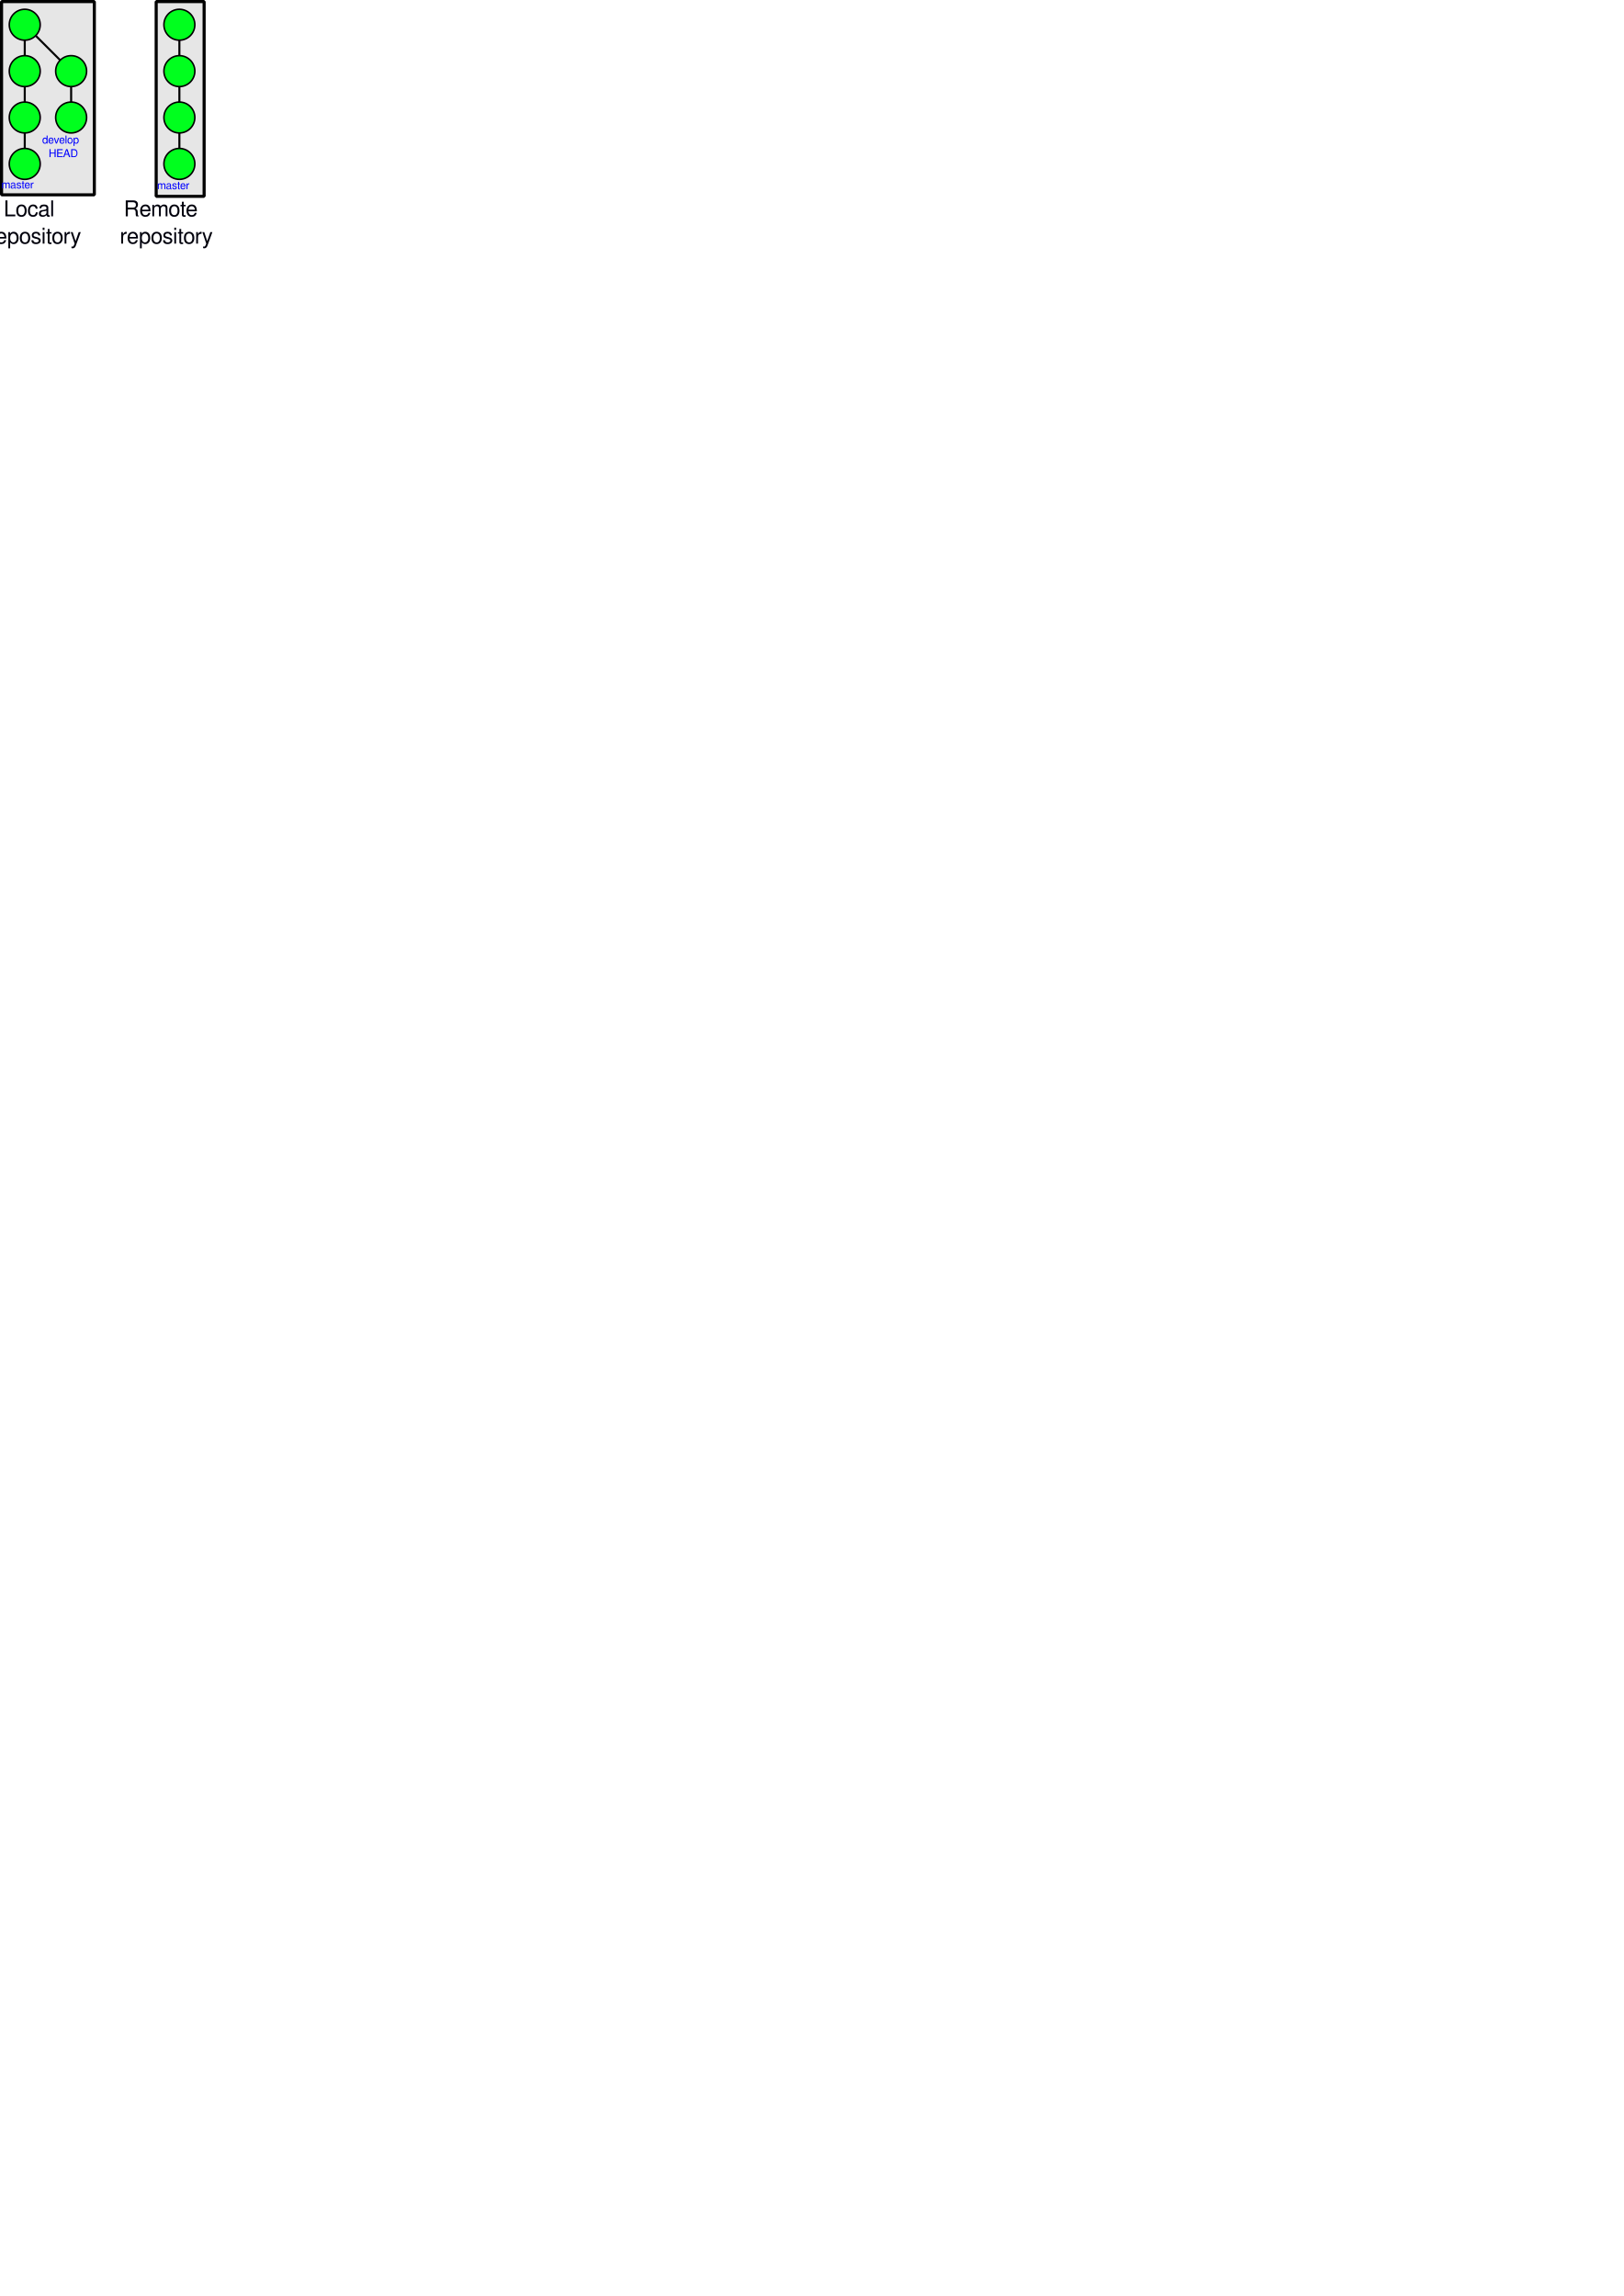
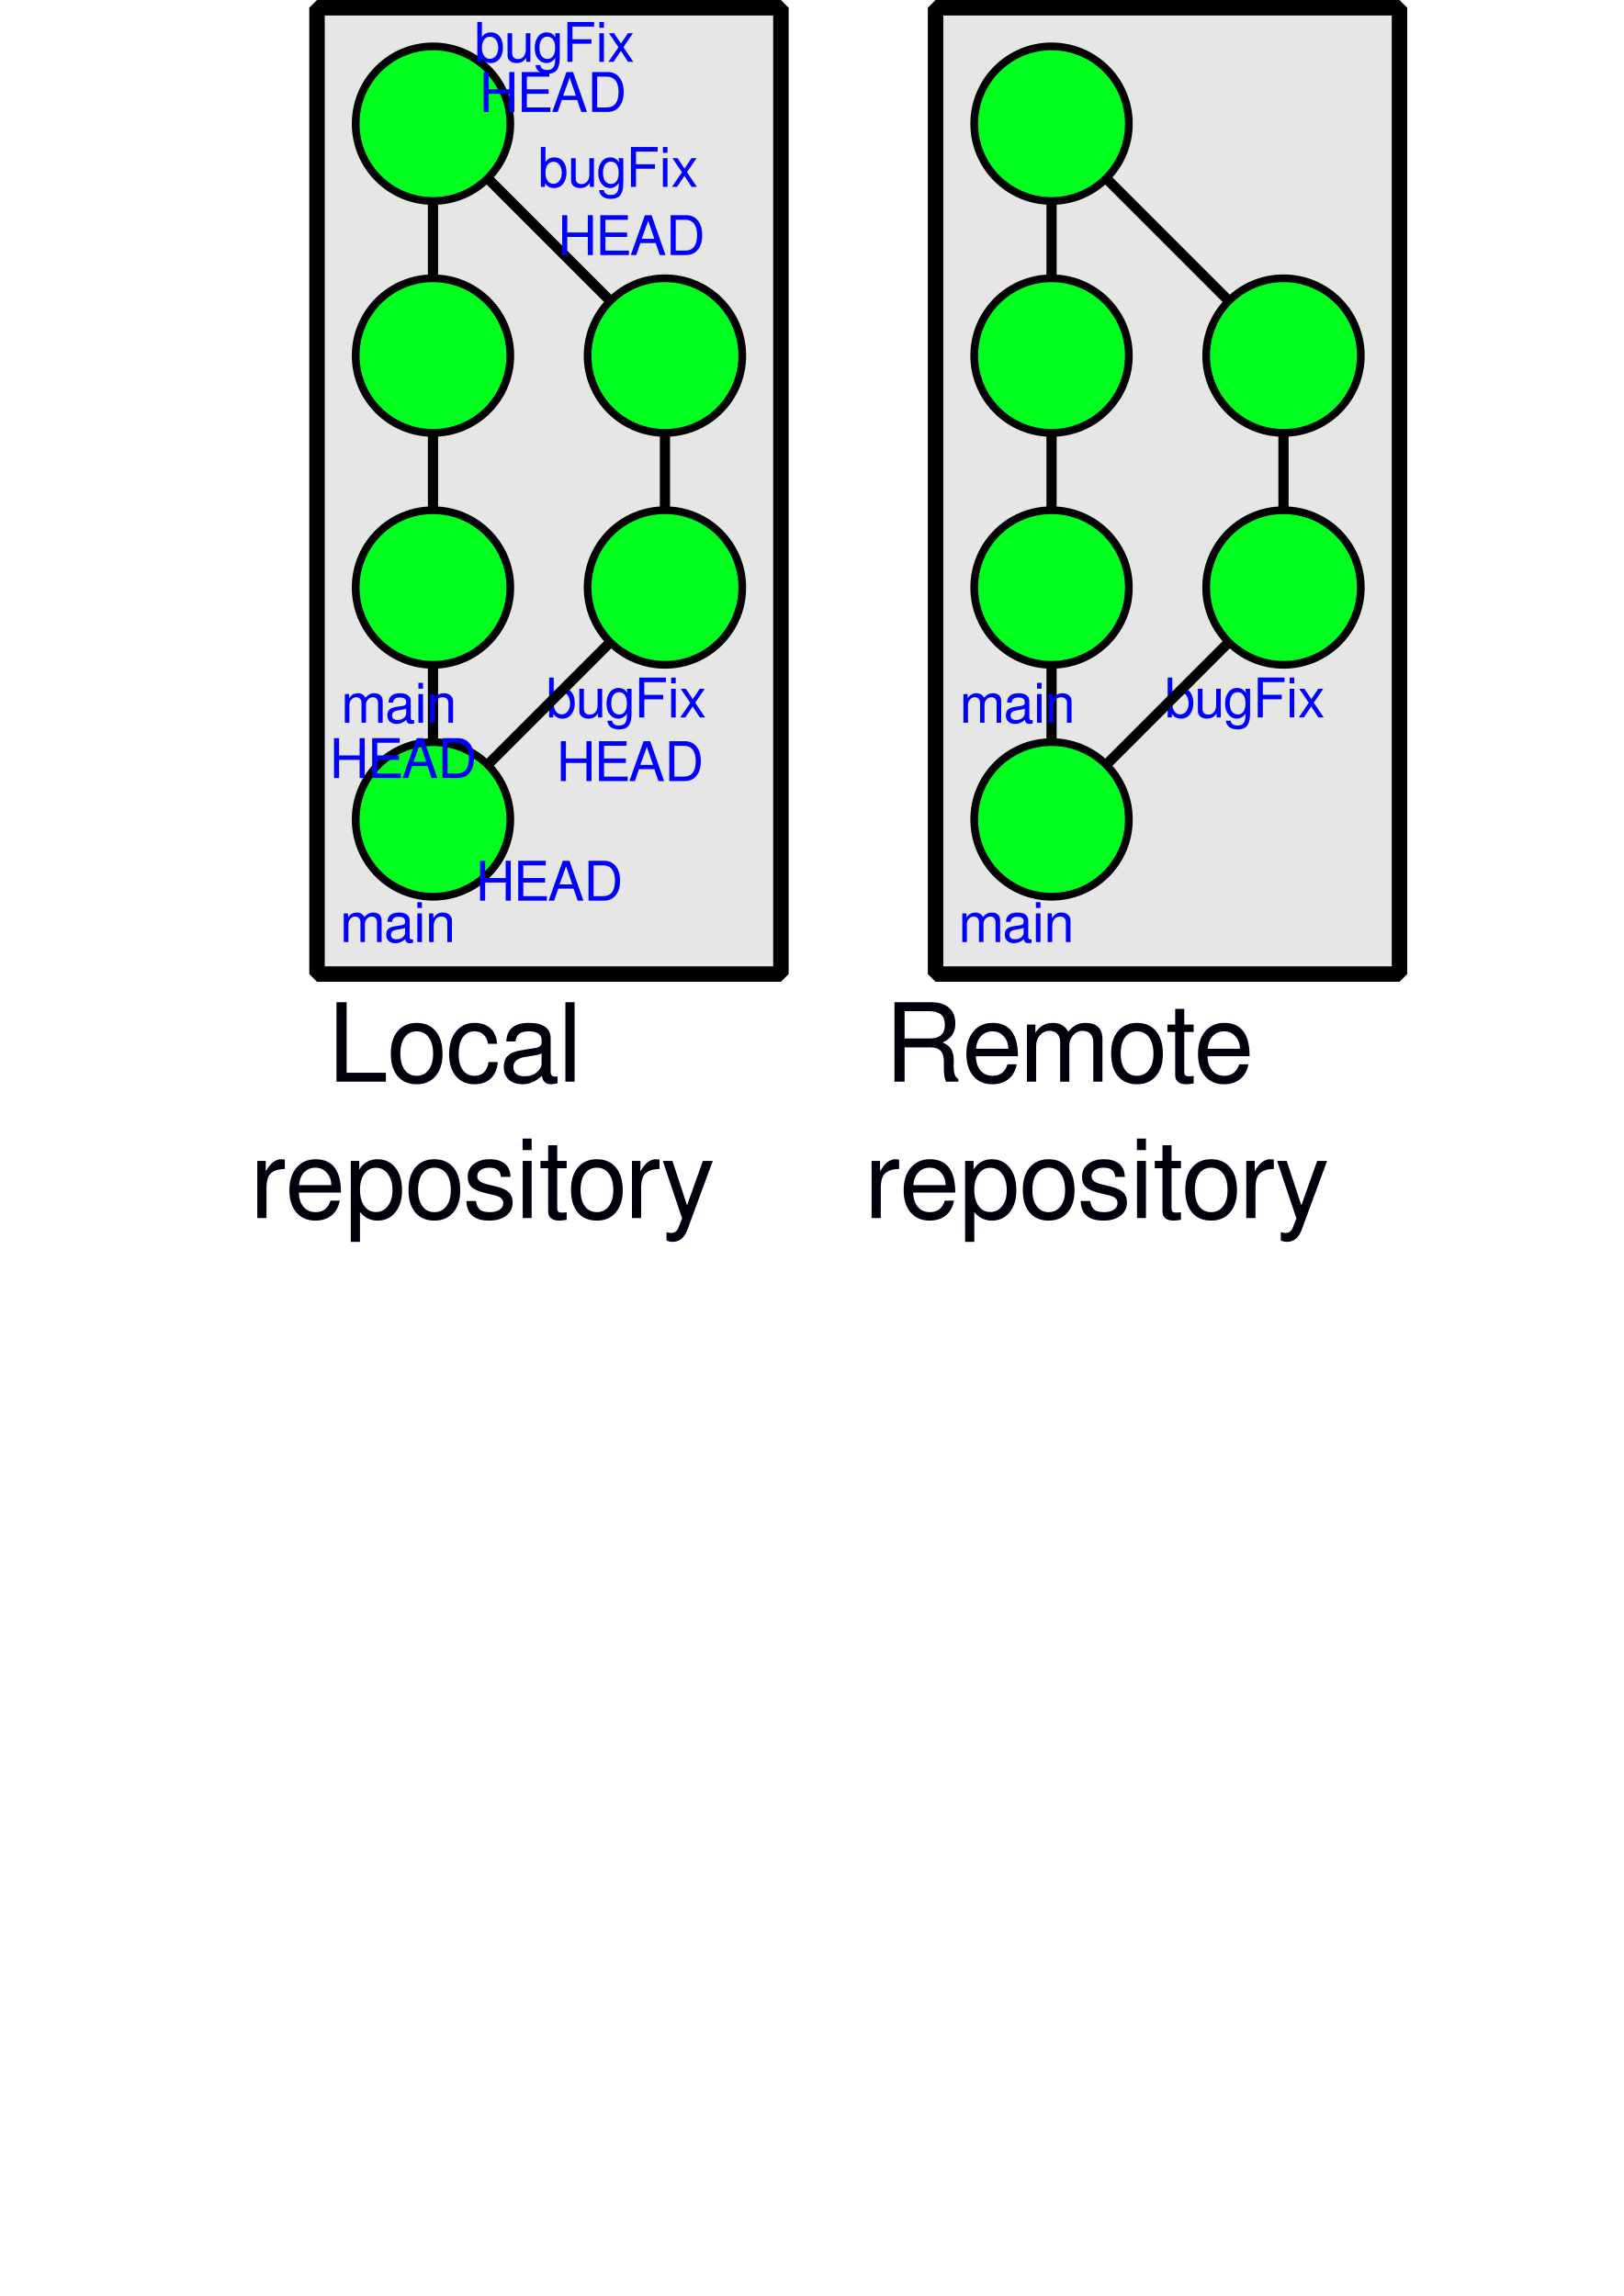
<svg xmlns="http://www.w3.org/2000/svg" width="210mm" height="297mm" viewBox="0 0 210 297" version="1.1" id="svg5">
  <defs id="defs2" />
  <g id="layer1">
-     <rect style="fill:#e6e6e6;fill-opacity:1;stroke:#000000;stroke-width:0.4;stroke-linecap:square;stroke-miterlimit:0;stroke-dasharray:none;stroke-dashoffset:0.189;stroke-opacity:1" id="rect1170" width="12" height="25" x="0.2" y="0.2" />
-     <rect style="fill:#e6e6e6;fill-opacity:1;stroke:#000000;stroke-width:0.4;stroke-linecap:square;stroke-miterlimit:0;stroke-dasharray:none;stroke-dashoffset:0.189;stroke-opacity:1" id="rect2109" width="6.2" height="25.2" x="20.2" y="0.2" />
-     <circle style="fill:#00ff1e;fill-opacity:1;stroke-width:0.2;stroke-linecap:square;stroke-miterlimit:0;stroke-dashoffset:0.189;stroke:#000000;stroke-opacity:1;stroke-dasharray:none" id="path234" cx="3.2" cy="3.2" r="2" />
-     <circle style="fill:#00ff1e;fill-opacity:1;stroke-width:0.2;stroke-linecap:square;stroke-miterlimit:0;stroke-dashoffset:0.189;stroke:#000000;stroke-opacity:1;stroke-dasharray:none" id="path931" cx="3.2" cy="9.2" r="2" />
-     <circle style="fill:#00ff1e;fill-opacity:1;stroke-width:0.2;stroke-linecap:square;stroke-miterlimit:0;stroke-dashoffset:0.189;stroke:#000000;stroke-opacity:1;stroke-dasharray:none" id="path933" cx="3.2" cy="15.2" r="2" />
-     <circle style="fill:#00ff1e;fill-opacity:1;stroke-width:0.2;stroke-linecap:square;stroke-miterlimit:0;stroke-dashoffset:0.189;stroke:#000000;stroke-opacity:1;stroke-dasharray:none" id="path935" cx="3.2" cy="21.2" r="2" />
-     <circle style="fill:#00ff1e;fill-opacity:1;stroke-width:0.2;stroke-linecap:square;stroke-miterlimit:0;stroke-dashoffset:0.189;stroke:#000000;stroke-opacity:1;stroke-dasharray:none" id="path234-2" cx="23.2" cy="3.2" r="2" />
-     <circle style="fill:#00ff1e;fill-opacity:1;stroke-width:0.2;stroke-linecap:square;stroke-miterlimit:0;stroke-dashoffset:0.189;stroke:#000000;stroke-opacity:1;stroke-dasharray:none" id="path931-9" cx="23.2" cy="9.2" r="2" />
-     <circle style="fill:#00ff1e;fill-opacity:1;stroke-width:0.2;stroke-linecap:square;stroke-miterlimit:0;stroke-dashoffset:0.189;stroke:#000000;stroke-opacity:1;stroke-dasharray:none" id="path933-1" cx="23.2" cy="15.2" r="2" />
-     <circle style="fill:#00ff1e;fill-opacity:1;stroke-width:0.2;stroke-linecap:square;stroke-miterlimit:0;stroke-dashoffset:0.189;stroke:#000000;stroke-opacity:1;stroke-dasharray:none" id="path935-2" cx="23.2" cy="21.2" r="2" />
-     <circle style="fill:#00ff1e;fill-opacity:1;stroke-width:0.2;stroke-linecap:square;stroke-miterlimit:0;stroke-dashoffset:0.189;stroke:#000000;stroke-opacity:1;stroke-dasharray:none" id="path1114" cx="9.2" cy="15.2" r="2" />
-     <circle style="fill:#00ff1e;fill-opacity:1;stroke-width:0.2;stroke-linecap:square;stroke-miterlimit:0;stroke-dashoffset:0.189;stroke:#000000;stroke-opacity:1;stroke-dasharray:none" id="path1110" cx="9.2" cy="9.2" r="2" />
-     <path style="display:inline;fill:none;fill-rule:evenodd;stroke:#000000;stroke-width:0.265px;stroke-linecap:butt;stroke-linejoin:miter;stroke-opacity:1" d="M 3.2,5.2 V 7.2" id="path982" />
-     <path style="display:inline;fill:none;fill-rule:evenodd;stroke:#000000;stroke-width:0.265px;stroke-linecap:butt;stroke-linejoin:miter;stroke-opacity:1" d="m 3.2,17.2 v 2" id="path984" />
-     <path style="display:inline;fill:none;fill-rule:evenodd;stroke:#000000;stroke-width:0.265px;stroke-linecap:butt;stroke-linejoin:miter;stroke-opacity:1" d="m 3.2,11.2 v 2" id="path986" />
-     <path style="display:inline;fill:none;fill-rule:evenodd;stroke:#000000;stroke-width:0.265px;stroke-linecap:butt;stroke-linejoin:miter;stroke-opacity:1" d="M 23.2,5.2 V 7.2" id="path982-7" />
-     <path style="display:inline;fill:none;fill-rule:evenodd;stroke:#000000;stroke-width:0.265px;stroke-linecap:butt;stroke-linejoin:miter;stroke-opacity:1" d="m 23.2,17.2 v 2" id="path984-0" />
-     <path style="display:inline;fill:none;fill-rule:evenodd;stroke:#000000;stroke-width:0.265px;stroke-linecap:butt;stroke-linejoin:miter;stroke-opacity:1" d="m 23.2,11.2 v 2" id="path986-9" />
-     <path style="fill:none;fill-rule:evenodd;stroke:#000000;stroke-width:0.265px;stroke-linecap:butt;stroke-linejoin:miter;stroke-opacity:1" d="M 4.614,4.614 7.786,7.786" id="path1112" />
-     <path style="fill:none;fill-rule:evenodd;stroke:#000000;stroke-width:0.265px;stroke-linecap:butt;stroke-linejoin:miter;stroke-opacity:1" d="m 9.2,11.2 v 2" id="path1116" />
-     <text xml:space="preserve" style="font-size:2.822px;font-family:FreeSans;-inkscape-font-specification:FreeSans;text-align:center;text-anchor:middle;fill:#00000c;fill-opacity:1;stroke:none;stroke-width:0.2;stroke-linecap:square;stroke-miterlimit:0;stroke-dasharray:none;stroke-dashoffset:0.189;stroke-opacity:1" x="6.239" y="27.985" id="text2474">
-       <tspan id="tspan2472" style="font-size:2.822px;fill:#00000c;fill-opacity:1;stroke-width:0.2" x="6.239" y="27.985">Local</tspan>
-       <tspan style="font-size:2.822px;fill:#00000c;fill-opacity:1;stroke-width:0.2" x="6.239" y="31.513" id="tspan3033">repository</tspan>
+     <rect style="fill:#e6e6e6;fill-opacity:1;stroke:#000000;stroke-width:2;stroke-linecap:square;stroke-miterlimit:0;stroke-dasharray:none;stroke-dashoffset:0.189;stroke-opacity:1" id="rect1170" width="59.999" height="124.999" x="41" y="1" />
+     <ellipse style="fill:#00ff1e;fill-opacity:1;stroke:#000000;stroke-width:1;stroke-linecap:square;stroke-miterlimit:0;stroke-dasharray:none;stroke-dashoffset:0.189;stroke-opacity:1" id="path234" cx="56" cy="16" rx="10" ry="10" />
+     <ellipse style="fill:#00ff1e;fill-opacity:1;stroke:#000000;stroke-width:1;stroke-linecap:square;stroke-miterlimit:0;stroke-dasharray:none;stroke-dashoffset:0.189;stroke-opacity:1" id="path931" cx="56" cy="45.999" rx="10" ry="10" />
+     <ellipse style="fill:#00ff1e;fill-opacity:1;stroke:#000000;stroke-width:1;stroke-linecap:square;stroke-miterlimit:0;stroke-dasharray:none;stroke-dashoffset:0.189;stroke-opacity:1" id="path933" cx="56" cy="75.999" rx="10" ry="10" />
+     <ellipse style="fill:#00ff1e;fill-opacity:1;stroke:#000000;stroke-width:1;stroke-linecap:square;stroke-miterlimit:0;stroke-dasharray:none;stroke-dashoffset:0.189;stroke-opacity:1" id="path935" cx="56" cy="105.999" rx="10" ry="10" />
+     <ellipse style="fill:#00ff1e;fill-opacity:1;stroke:#000000;stroke-width:1;stroke-linecap:square;stroke-miterlimit:0;stroke-dasharray:none;stroke-dashoffset:0.189;stroke-opacity:1" id="path1114" cx="86" cy="75.999" rx="10" ry="10" />
+     <ellipse style="fill:#00ff1e;fill-opacity:1;stroke:#000000;stroke-width:1;stroke-linecap:square;stroke-miterlimit:0;stroke-dasharray:none;stroke-dashoffset:0.189;stroke-opacity:1" id="path1110" cx="86" cy="45.999" rx="10" ry="10" />
+     <path style="display:inline;fill:none;fill-rule:evenodd;stroke:#000000;stroke-width:1.323px;stroke-linecap:butt;stroke-linejoin:miter;stroke-opacity:1" d="m 56,26 v 10" id="path982" />
+     <path style="display:inline;fill:none;fill-rule:evenodd;stroke:#000000;stroke-width:1.323px;stroke-linecap:butt;stroke-linejoin:miter;stroke-opacity:1" d="m 56,85.999 v 10" id="path984" />
+     <path style="display:inline;fill:none;fill-rule:evenodd;stroke:#000000;stroke-width:1.323px;stroke-linecap:butt;stroke-linejoin:miter;stroke-opacity:1" d="m 56,55.999 0,10" id="path986" />
+     <path style="fill:none;fill-rule:evenodd;stroke:#000000;stroke-width:1.323px;stroke-linecap:butt;stroke-linejoin:miter;stroke-opacity:1" d="M 63.071,23.071 78.929,38.928" id="path1112" />
+     <path style="fill:none;fill-rule:evenodd;stroke:#000000;stroke-width:1.323px;stroke-linecap:butt;stroke-linejoin:miter;stroke-opacity:1" d="m 86,55.999 v 10" id="path1116" />
+     <text xml:space="preserve" style="font-size:14.111px;font-family:FreeSans;-inkscape-font-specification:FreeSans;text-align:center;text-anchor:middle;fill:#00000c;fill-opacity:1;stroke:none;stroke-width:1;stroke-linecap:square;stroke-miterlimit:0;stroke-dasharray:none;stroke-dashoffset:0.189;stroke-opacity:1" x="71.195" y="139.925" id="text2474">
+       <tspan id="tspan2472" style="font-size:14.111px;fill:#00000c;fill-opacity:1;stroke-width:1" x="71.195" y="139.925">Local</tspan>
+       <tspan style="font-size:14.111px;fill:#00000c;fill-opacity:1;stroke-width:1" x="71.195" y="157.564" id="tspan3033">repository</tspan>
    </text>
-     <text xml:space="preserve" style="font-size:2.822px;font-family:FreeSans;-inkscape-font-specification:FreeSans;text-align:center;text-anchor:middle;fill:#00000c;fill-opacity:1;stroke:none;stroke-width:0.2;stroke-linecap:square;stroke-miterlimit:0;stroke-dasharray:none;stroke-dashoffset:0.189;stroke-opacity:1" x="23.262" y="27.985" id="text2478">
-       <tspan id="tspan2476" style="font-size:2.822px;fill:#00000c;fill-opacity:1;stroke-width:0.2" x="23.262" y="27.985">Remote</tspan>
-       <tspan style="font-size:2.822px;fill:#00000c;fill-opacity:1;stroke-width:0.2" x="23.262" y="31.513" id="tspan3035">repository</tspan>
+     <text xml:space="preserve" style="font-size:14.111px;font-family:FreeSans;-inkscape-font-specification:FreeSans;text-align:center;text-anchor:middle;fill:#00000c;fill-opacity:1;stroke:none;stroke-width:1;stroke-linecap:square;stroke-miterlimit:0;stroke-dasharray:none;stroke-dashoffset:0.189;stroke-opacity:1" x="150.647" y="139.925" id="text2478">
+       <tspan id="tspan2476" style="font-size:14.111px;fill:#00000c;fill-opacity:1;stroke-width:1" x="150.647" y="139.925">Remote</tspan>
+       <tspan style="font-size:14.111px;fill:#00000c;fill-opacity:1;stroke-width:1" x="150.647" y="157.564" id="tspan3035">repository</tspan>
    </text>
-     <text xml:space="preserve" style="font-size:1.411px;font-family:FreeSans;-inkscape-font-specification:FreeSans;text-align:center;text-anchor:middle;fill:#0000ff;fill-opacity:1;stroke:none;stroke-width:0.2;stroke-linecap:square;stroke-miterlimit:0;stroke-dasharray:none;stroke-dashoffset:0.189;stroke-opacity:1" x="3.172" y="24.371" id="text2606">
-       <tspan id="tspan2604" style="font-size:1.411px;stroke-width:0.2;fill:#0000ff;fill-opacity:1" x="3.172" y="24.371">master</tspan>
+     <text xml:space="preserve" style="font-size:7.055px;font-family:FreeSans;-inkscape-font-specification:FreeSans;text-align:center;text-anchor:middle;fill:#0000ff;fill-opacity:1;stroke:none;stroke-width:1;stroke-linecap:square;stroke-miterlimit:0;stroke-dasharray:none;stroke-dashoffset:0.189;stroke-opacity:1" x="55.859" y="121.853" id="text2606">
+       <tspan id="tspan2604" style="font-size:7.055px;fill:#0000ff;fill-opacity:1;stroke-width:1" x="55.859" y="121.853">main</tspan>
    </text>
-     <text xml:space="preserve" style="font-size:1.411px;font-family:FreeSans;-inkscape-font-specification:FreeSans;text-align:center;text-anchor:middle;fill:#0000ff;fill-opacity:1;stroke:none;stroke-width:0.2;stroke-linecap:square;stroke-miterlimit:0;stroke-dasharray:none;stroke-dashoffset:0.189;stroke-opacity:1" x="23.304" y="24.47" id="text2610">
-       <tspan id="tspan2608" style="stroke-width:0.2;fill:#0000ff;fill-opacity:1" x="23.304" y="24.47">master</tspan>
+     <text xml:space="preserve" style="font-size:7.055px;font-family:FreeSans;-inkscape-font-specification:FreeSans;text-align:center;text-anchor:middle;fill:#0000ff;fill-opacity:1;stroke:none;stroke-width:1;stroke-linecap:square;stroke-miterlimit:0;stroke-dasharray:none;stroke-dashoffset:0.189;stroke-opacity:1" x="85.338" y="92.802" id="text2614">
+       <tspan style="fill:#0000ff;fill-opacity:1;stroke-width:1" x="85.338" y="92.802" id="tspan2616">bugFix</tspan>
    </text>
-     <text xml:space="preserve" style="font-size:1.411px;font-family:FreeSans;-inkscape-font-specification:FreeSans;text-align:center;text-anchor:middle;fill:#0000ff;fill-opacity:1;stroke:none;stroke-width:0.2;stroke-linecap:square;stroke-miterlimit:0;stroke-dasharray:none;stroke-dashoffset:0.189;stroke-opacity:1" x="9.068" y="18.561" id="text2614">
-       <tspan id="tspan2612" style="stroke-width:0.2;fill:#0000ff;fill-opacity:1" x="9.068" y="18.561">develop</tspan>
-       <tspan style="stroke-width:0.2;fill:#0000ff;fill-opacity:1" x="9.068" y="20.324" id="tspan2616">HEAD</tspan>
+     <text xml:space="preserve" style="font-size:7.056px;font-family:FreeSans;-inkscape-font-specification:FreeSans;text-align:center;text-anchor:middle;fill:#00000c;fill-opacity:1;stroke:none;stroke-width:0.2;stroke-linecap:square;stroke-miterlimit:0;stroke-dasharray:none;stroke-dashoffset:0.189;stroke-opacity:1" x="86.035" y="24.172" id="text3293">
+       <tspan id="tspan3291" style="font-size:7.056px;fill:#0000ff;fill-opacity:1;stroke-width:0.2" x="86.035" y="24.172">bugFix</tspan>
+       <tspan style="font-size:7.056px;fill:#0000ff;fill-opacity:1;stroke-width:0.2" x="86.035" y="32.992" id="tspan3384">HEAD</tspan>
+     </text>
+     <rect style="fill:#e6e6e6;fill-opacity:1;stroke:#000000;stroke-width:2;stroke-linecap:square;stroke-miterlimit:0;stroke-dasharray:none;stroke-dashoffset:0.189;stroke-opacity:1" id="rect1170-2" width="59.999" height="124.999" x="121" y="1" />
+     <ellipse style="fill:#00ff1e;fill-opacity:1;stroke:#000000;stroke-width:1;stroke-linecap:square;stroke-miterlimit:0;stroke-dasharray:none;stroke-dashoffset:0.189;stroke-opacity:1" id="path234-6" cx="136" cy="16" rx="10" ry="10" />
+     <ellipse style="fill:#00ff1e;fill-opacity:1;stroke:#000000;stroke-width:1;stroke-linecap:square;stroke-miterlimit:0;stroke-dasharray:none;stroke-dashoffset:0.189;stroke-opacity:1" id="path931-1" cx="136" cy="45.999" rx="10" ry="10" />
+     <ellipse style="fill:#00ff1e;fill-opacity:1;stroke:#000000;stroke-width:1;stroke-linecap:square;stroke-miterlimit:0;stroke-dasharray:none;stroke-dashoffset:0.189;stroke-opacity:1" id="path933-8" cx="136" cy="75.999" rx="10" ry="10" />
+     <ellipse style="fill:#00ff1e;fill-opacity:1;stroke:#000000;stroke-width:1;stroke-linecap:square;stroke-miterlimit:0;stroke-dasharray:none;stroke-dashoffset:0.189;stroke-opacity:1" id="path935-7" cx="136" cy="105.999" rx="10" ry="10" />
+     <ellipse style="fill:#00ff1e;fill-opacity:1;stroke:#000000;stroke-width:1;stroke-linecap:square;stroke-miterlimit:0;stroke-dasharray:none;stroke-dashoffset:0.189;stroke-opacity:1" id="path1114-9" cx="165.999" cy="75.999" rx="10" ry="10" />
+     <ellipse style="fill:#00ff1e;fill-opacity:1;stroke:#000000;stroke-width:1;stroke-linecap:square;stroke-miterlimit:0;stroke-dasharray:none;stroke-dashoffset:0.189;stroke-opacity:1" id="path1110-2" cx="165.999" cy="45.999" rx="10" ry="10" />
+     <path style="display:inline;fill:none;fill-rule:evenodd;stroke:#000000;stroke-width:1.323px;stroke-linecap:butt;stroke-linejoin:miter;stroke-opacity:1" d="m 136,26 v 10" id="path982-0" />
+     <path style="display:inline;fill:none;fill-rule:evenodd;stroke:#000000;stroke-width:1.323px;stroke-linecap:butt;stroke-linejoin:miter;stroke-opacity:1" d="m 136,85.999 v 10" id="path984-2" />
+     <path style="display:inline;fill:none;fill-rule:evenodd;stroke:#000000;stroke-width:1.323px;stroke-linecap:butt;stroke-linejoin:miter;stroke-opacity:1" d="m 136,55.999 v 10" id="path986-3" />
+     <path style="fill:none;fill-rule:evenodd;stroke:#000000;stroke-width:1.323px;stroke-linecap:butt;stroke-linejoin:miter;stroke-opacity:1" d="m 143.071,23.071 15.858,15.858" id="path1112-7" />
+     <path style="fill:none;fill-rule:evenodd;stroke:#000000;stroke-width:1.323px;stroke-linecap:butt;stroke-linejoin:miter;stroke-opacity:1" d="m 165.999,55.999 v 10" id="path1116-5" />
+     <text xml:space="preserve" style="font-size:7.055px;font-family:FreeSans;-inkscape-font-specification:FreeSans;text-align:center;text-anchor:middle;fill:#0000ff;fill-opacity:1;stroke:none;stroke-width:1;stroke-linecap:square;stroke-miterlimit:0;stroke-dasharray:none;stroke-dashoffset:0.189;stroke-opacity:1" x="135.859" y="121.853" id="text2606-9">
+       <tspan id="tspan2604-2" style="font-size:7.055px;fill:#0000ff;fill-opacity:1;stroke-width:1" x="135.859" y="121.853">main</tspan>
+     </text>
+     <text xml:space="preserve" style="font-size:7.055px;font-family:FreeSans;-inkscape-font-specification:FreeSans;text-align:center;text-anchor:middle;fill:#0000ff;fill-opacity:1;stroke:none;stroke-width:1;stroke-linecap:square;stroke-miterlimit:0;stroke-dasharray:none;stroke-dashoffset:0.189;stroke-opacity:1" x="165.338" y="92.801" id="text2614-2">
+       <tspan style="fill:#0000ff;fill-opacity:1;stroke-width:1" x="165.338" y="92.801" id="tspan2616-9">bugFix</tspan>
+     </text>
+     <text xml:space="preserve" style="font-size:7.056px;font-family:FreeSans;-inkscape-font-specification:FreeSans;text-align:center;text-anchor:middle;fill:#0000ff;fill-opacity:1;stroke:none;stroke-width:0.2;stroke-linecap:square;stroke-miterlimit:0;stroke-dasharray:none;stroke-dashoffset:0.189;stroke-opacity:1" x="76.051" y="8.001" id="text3665">
+       <tspan id="tspan3663" style="stroke-width:0.2" x="76.051" y="8.001">bugFix</tspan>
+     </text>
+     <text xml:space="preserve" style="font-size:7.056px;font-family:FreeSans;-inkscape-font-specification:FreeSans;text-align:center;text-anchor:middle;fill:#0000ff;fill-opacity:1;stroke:none;stroke-width:0.2;stroke-linecap:square;stroke-miterlimit:0;stroke-dasharray:none;stroke-dashoffset:0.189;stroke-opacity:1" x="75.875" y="14.477" id="text3669">
+       <tspan id="tspan3667" style="stroke-width:0.2" x="75.875" y="14.477">HEAD</tspan>
+     </text>
+     <text xml:space="preserve" style="font-size:7.056px;font-family:FreeSans;-inkscape-font-specification:FreeSans;text-align:center;text-anchor:middle;fill:#0000ff;fill-opacity:1;stroke:none;stroke-width:0.2;stroke-linecap:square;stroke-miterlimit:0;stroke-dasharray:none;stroke-dashoffset:0.189;stroke-opacity:1" x="56" y="93.49" id="text3673">
+       <tspan id="tspan3671" style="stroke-width:0.2" x="56" y="93.49">main</tspan>
+     </text>
+     <text xml:space="preserve" style="font-size:7.056px;font-family:FreeSans;-inkscape-font-specification:FreeSans;text-align:center;text-anchor:middle;fill:#0000ff;fill-opacity:1;stroke:none;stroke-width:0.2;stroke-linecap:square;stroke-miterlimit:0;stroke-dasharray:none;stroke-dashoffset:0.189;stroke-opacity:1" x="136" y="93.49" id="text3733">
+       <tspan id="tspan3731" style="stroke-width:0.2" x="136" y="93.49">main</tspan>
+     </text>
+     <text xml:space="preserve" style="font-size:7.056px;font-family:FreeSans;-inkscape-font-specification:FreeSans;text-align:center;text-anchor:middle;fill:#0000ff;fill-opacity:1;stroke:none;stroke-width:0.2;stroke-linecap:square;stroke-miterlimit:0;stroke-dasharray:none;stroke-dashoffset:0.189;stroke-opacity:1" x="56.52" y="100.642" id="text3855">
+       <tspan id="tspan3853" style="stroke-width:0.2" x="56.52" y="100.642">HEAD</tspan>
+     </text>
+     <path style="fill:none;fill-rule:evenodd;stroke:#000000;stroke-width:1.323;stroke-linecap:butt;stroke-linejoin:miter;stroke-dasharray:none;stroke-opacity:1" d="M 78.929,83.07 63.071,98.928" id="path3973" />
+     <path style="fill:none;fill-rule:evenodd;stroke:#000000;stroke-width:1.323;stroke-linecap:butt;stroke-linejoin:miter;stroke-dasharray:none;stroke-opacity:1" d="M 158.928,83.07 143.071,98.928" id="path4034" />
+     <text xml:space="preserve" style="font-size:7.056px;font-family:FreeSans;-inkscape-font-specification:FreeSans;text-align:center;text-anchor:middle;fill:#0000ff;fill-opacity:1;stroke:none;stroke-width:1.323;stroke-linecap:square;stroke-miterlimit:0;stroke-dasharray:none;stroke-dashoffset:0.189;stroke-opacity:1" x="85.858" y="101.035" id="text4392">
+       <tspan id="tspan4390" style="stroke-width:1.323" x="85.858" y="101.035">HEAD</tspan>
+     </text>
+     <text xml:space="preserve" style="font-size:7.056px;font-family:FreeSans;-inkscape-font-specification:FreeSans;text-align:center;text-anchor:middle;fill:#0000ff;fill-opacity:1;stroke:none;stroke-width:1.323;stroke-linecap:square;stroke-miterlimit:0;stroke-dasharray:none;stroke-dashoffset:0.189;stroke-opacity:1" x="75.411" y="116.499" id="text4396">
+       <tspan id="tspan4394" style="stroke-width:1.323" x="75.411" y="116.499">HEAD</tspan>
    </text>
  </g>
</svg>
